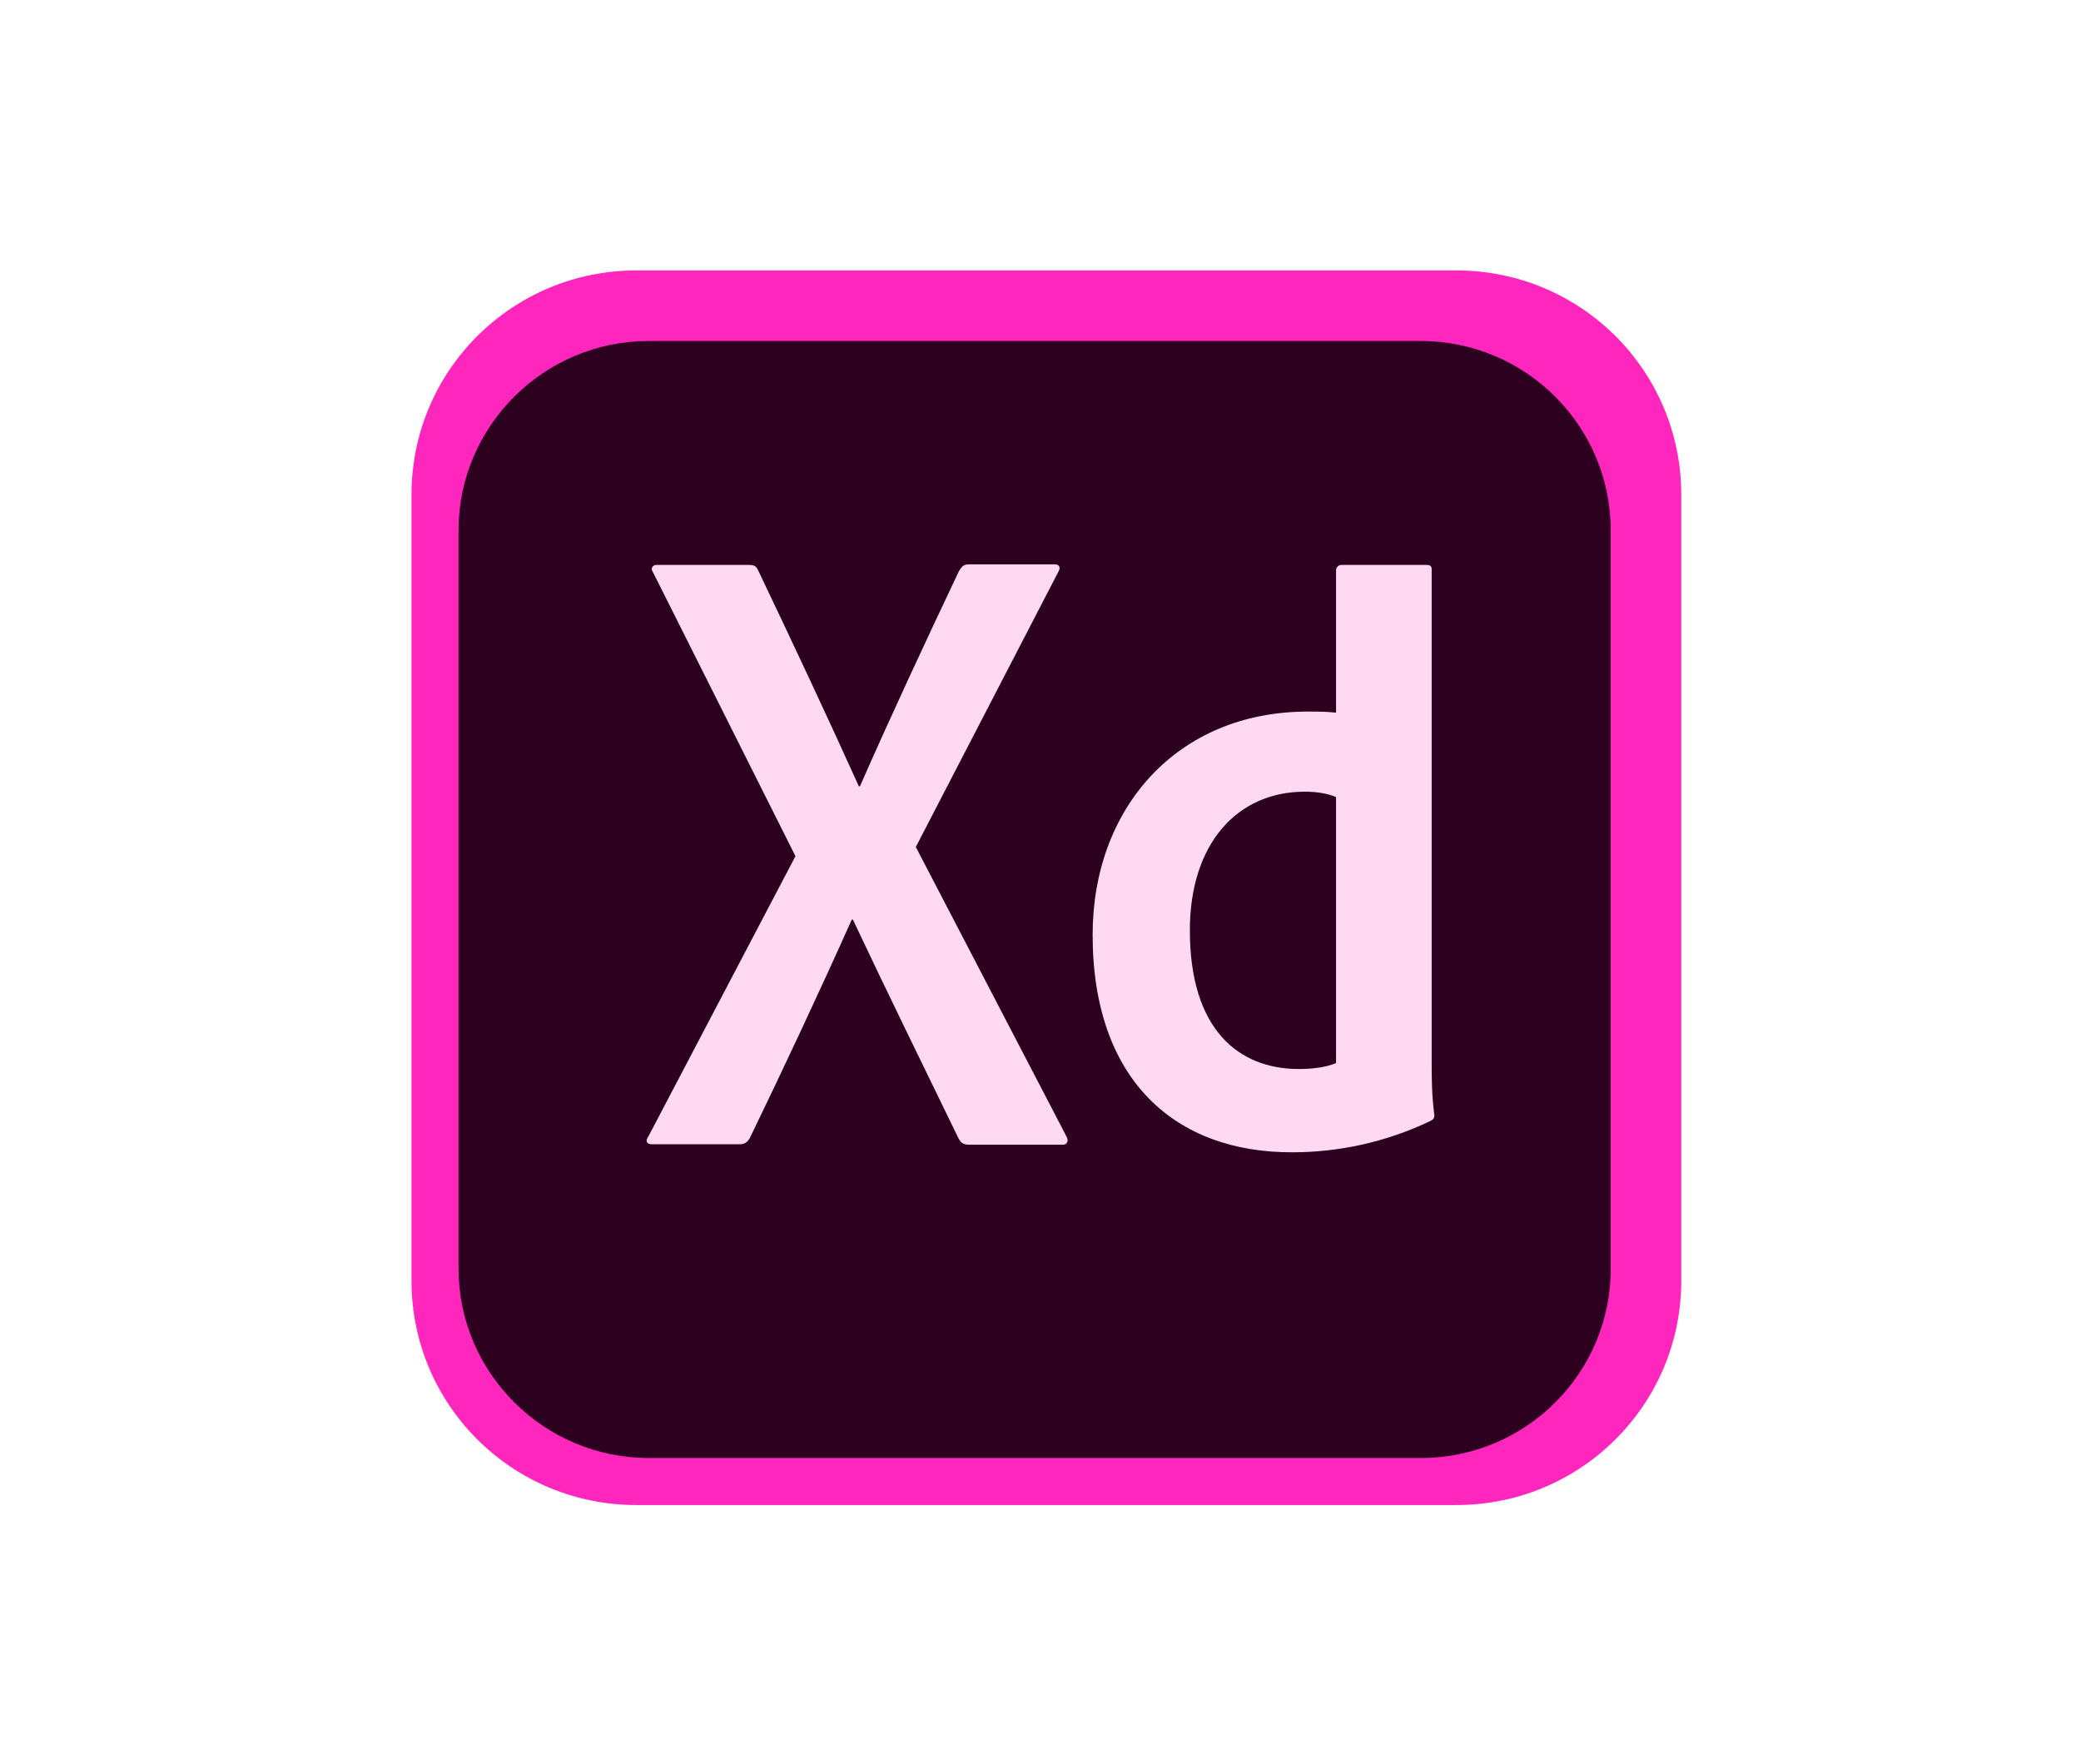
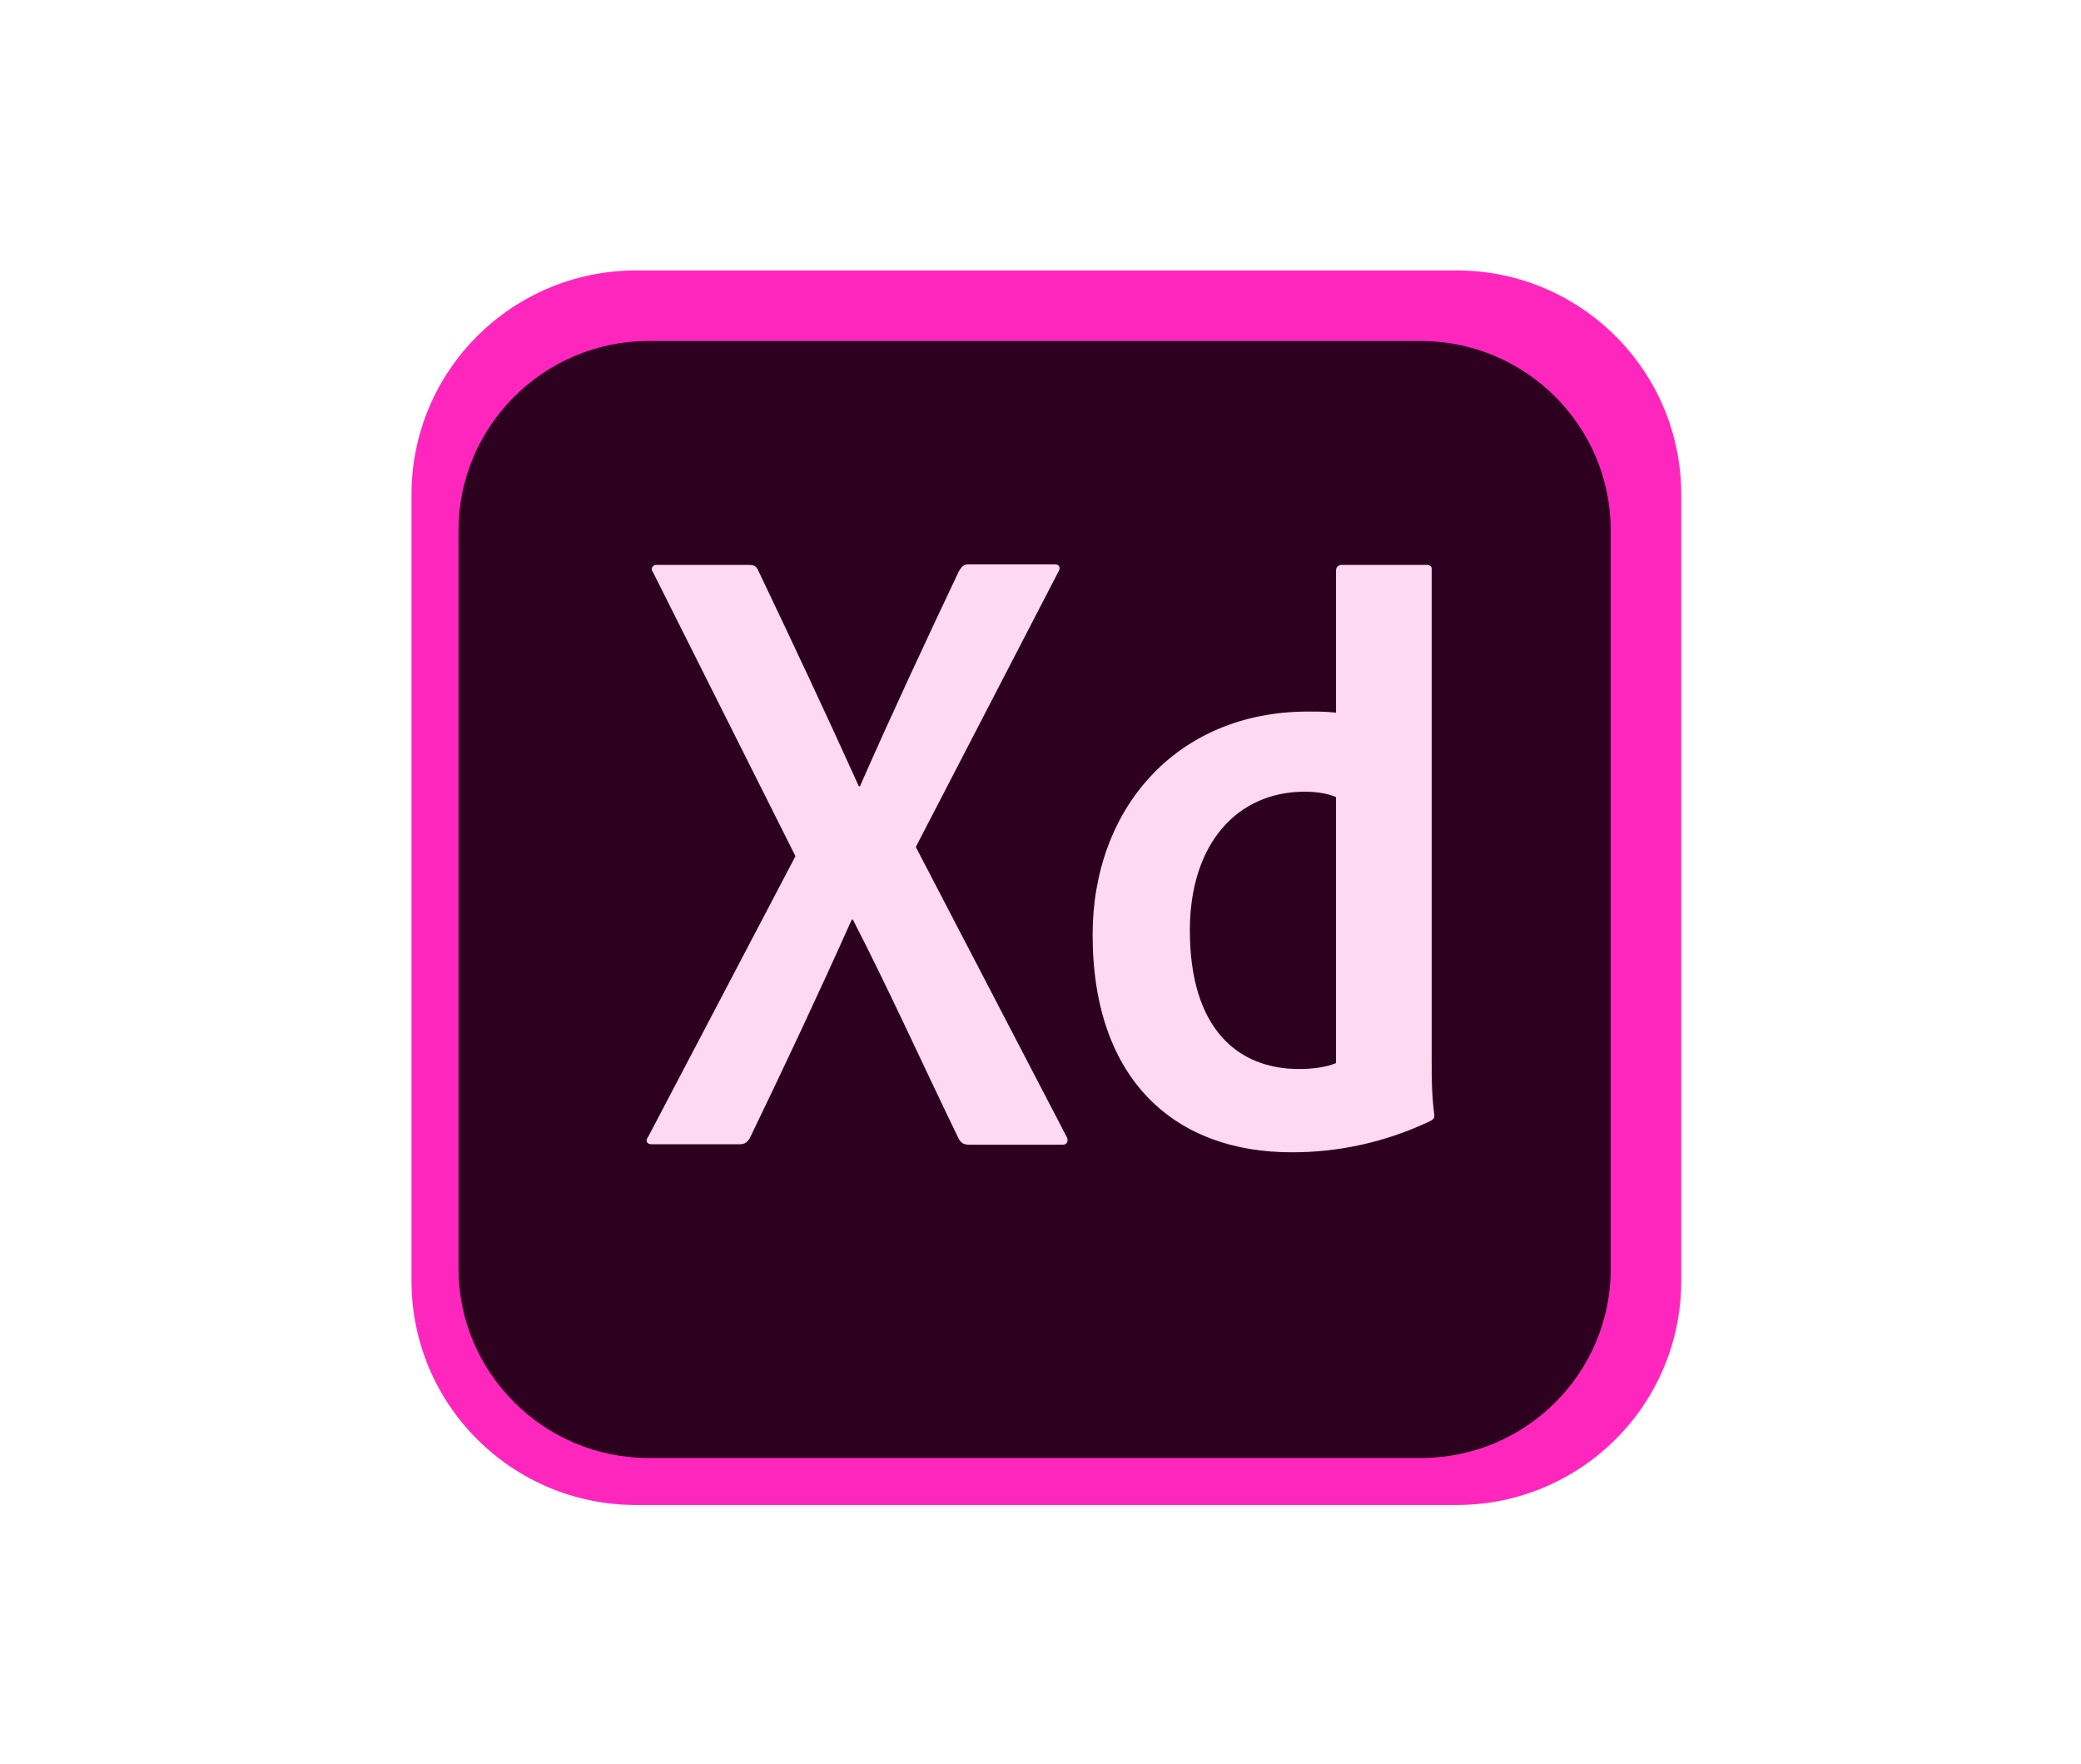
<svg xmlns="http://www.w3.org/2000/svg" width="177px" height="150px" viewBox="0 0 177 150" version="1.1">
  <g id="Logos" stroke="none" stroke-width="1" fill="none" fill-rule="evenodd">
    <g id="adobe-xd-1" transform="translate(35, 23)" fill-rule="nonzero">
      <path d="M88.875,105 L19.125,105 C8.549,105 0,96.475 0,85.93 L0,19.07 C0,8.525 8.549,0 19.125,0 L88.875,0 C99.451,0 108,8.525 108,19.07 L108,85.93 C108,96.475 99.451,105 88.875,105 Z" id="Path" fill="#FF26BE" />
      <path d="M85.866,101 L20.176,101 C11.265,101 4,93.763 4,84.886 L4,22.114 C4,13.237 11.265,6 20.176,6 L85.823,6 C94.782,6 102,13.237 102,22.114 L102,84.843 C102.043,93.763 94.778,101 85.866,101 L85.866,101 Z" id="Path" fill="#2E001F" />
-       <path d="M42.894,49.035 L55.692,73.622 C55.92,73.986 55.784,74.355 55.415,74.355 L47.461,74.355 C46.956,74.355 46.728,74.219 46.5,73.762 C43.574,67.73 40.604,61.697 37.541,55.208 L37.449,55.208 C34.707,61.333 31.688,67.778 28.766,73.811 C28.538,74.175 28.31,74.315 27.942,74.315 L20.408,74.315 C19.952,74.315 19.904,73.951 20.136,73.675 L32.658,49.816 L20.549,25.684 C20.272,25.32 20.549,25.044 20.821,25.044 L28.683,25.044 C29.139,25.044 29.324,25.136 29.504,25.548 C32.382,31.581 35.308,37.798 38.05,43.875 L38.142,43.875 C40.792,37.842 43.719,31.581 46.553,25.592 C46.781,25.228 46.917,25 47.378,25 L54.735,25 C55.099,25 55.24,25.276 55.012,25.641 L42.894,49.035 Z M57.934,56.484 C57.934,45.836 65.019,37.517 76.26,37.517 C77.221,37.517 77.721,37.517 78.638,37.61 L78.638,25.5 C78.638,25.224 78.866,25.044 79.094,25.044 L86.316,25.044 C86.68,25.044 86.772,25.18 86.772,25.408 L86.772,67.365 C86.772,68.598 86.772,70.151 87,71.845 C87,72.121 86.908,72.209 86.636,72.35 C82.797,74.179 78.774,75 74.935,75 C65.015,75.039 57.929,68.919 57.934,56.484 L57.934,56.484 Z M78.633,44.787 C77.993,44.511 77.08,44.331 75.983,44.331 C70.223,44.331 66.204,48.763 66.204,56.125 C66.204,64.536 70.319,67.918 75.483,67.918 C76.58,67.918 77.769,67.782 78.638,67.414 L78.638,44.787 L78.633,44.787 Z" id="Shape" fill="#FFD9F2" />
+       <path d="M42.894,49.035 L55.692,73.622 C55.92,73.986 55.784,74.355 55.415,74.355 L47.461,74.355 C46.956,74.355 46.728,74.219 46.5,73.762 C43.574,67.73 40.604,61.159 37.541,55.208 L37.449,55.208 C34.707,61.333 31.688,67.778 28.766,73.811 C28.538,74.175 28.31,74.315 27.942,74.315 L20.408,74.315 C19.952,74.315 19.904,73.951 20.136,73.675 L32.658,49.816 L20.549,25.684 C20.272,25.32 20.549,25.044 20.821,25.044 L28.683,25.044 C29.139,25.044 29.324,25.136 29.504,25.548 C32.382,31.581 35.308,37.798 38.05,43.875 L38.142,43.875 C40.792,37.842 43.719,31.581 46.553,25.592 C46.781,25.228 46.917,25 47.378,25 L54.735,25 C55.099,25 55.24,25.276 55.012,25.641 L42.894,49.035 Z M57.934,56.484 C57.934,45.836 65.019,37.517 76.26,37.517 C77.221,37.517 77.721,37.517 78.638,37.61 L78.638,25.5 C78.638,25.224 78.866,25.044 79.094,25.044 L86.316,25.044 C86.68,25.044 86.772,25.18 86.772,25.408 L86.772,67.365 C86.772,68.598 86.772,70.151 87,71.845 C87,72.121 86.908,72.209 86.636,72.35 C82.797,74.179 78.774,75 74.935,75 C65.015,75.039 57.929,68.919 57.934,56.484 L57.934,56.484 Z M78.633,44.787 C77.993,44.511 77.08,44.331 75.983,44.331 C70.223,44.331 66.204,48.763 66.204,56.125 C66.204,64.536 70.319,67.918 75.483,67.918 C76.58,67.918 77.769,67.782 78.638,67.414 L78.638,44.787 L78.633,44.787 Z" id="Shape" fill="#FFD9F2" />
    </g>
  </g>
</svg>
